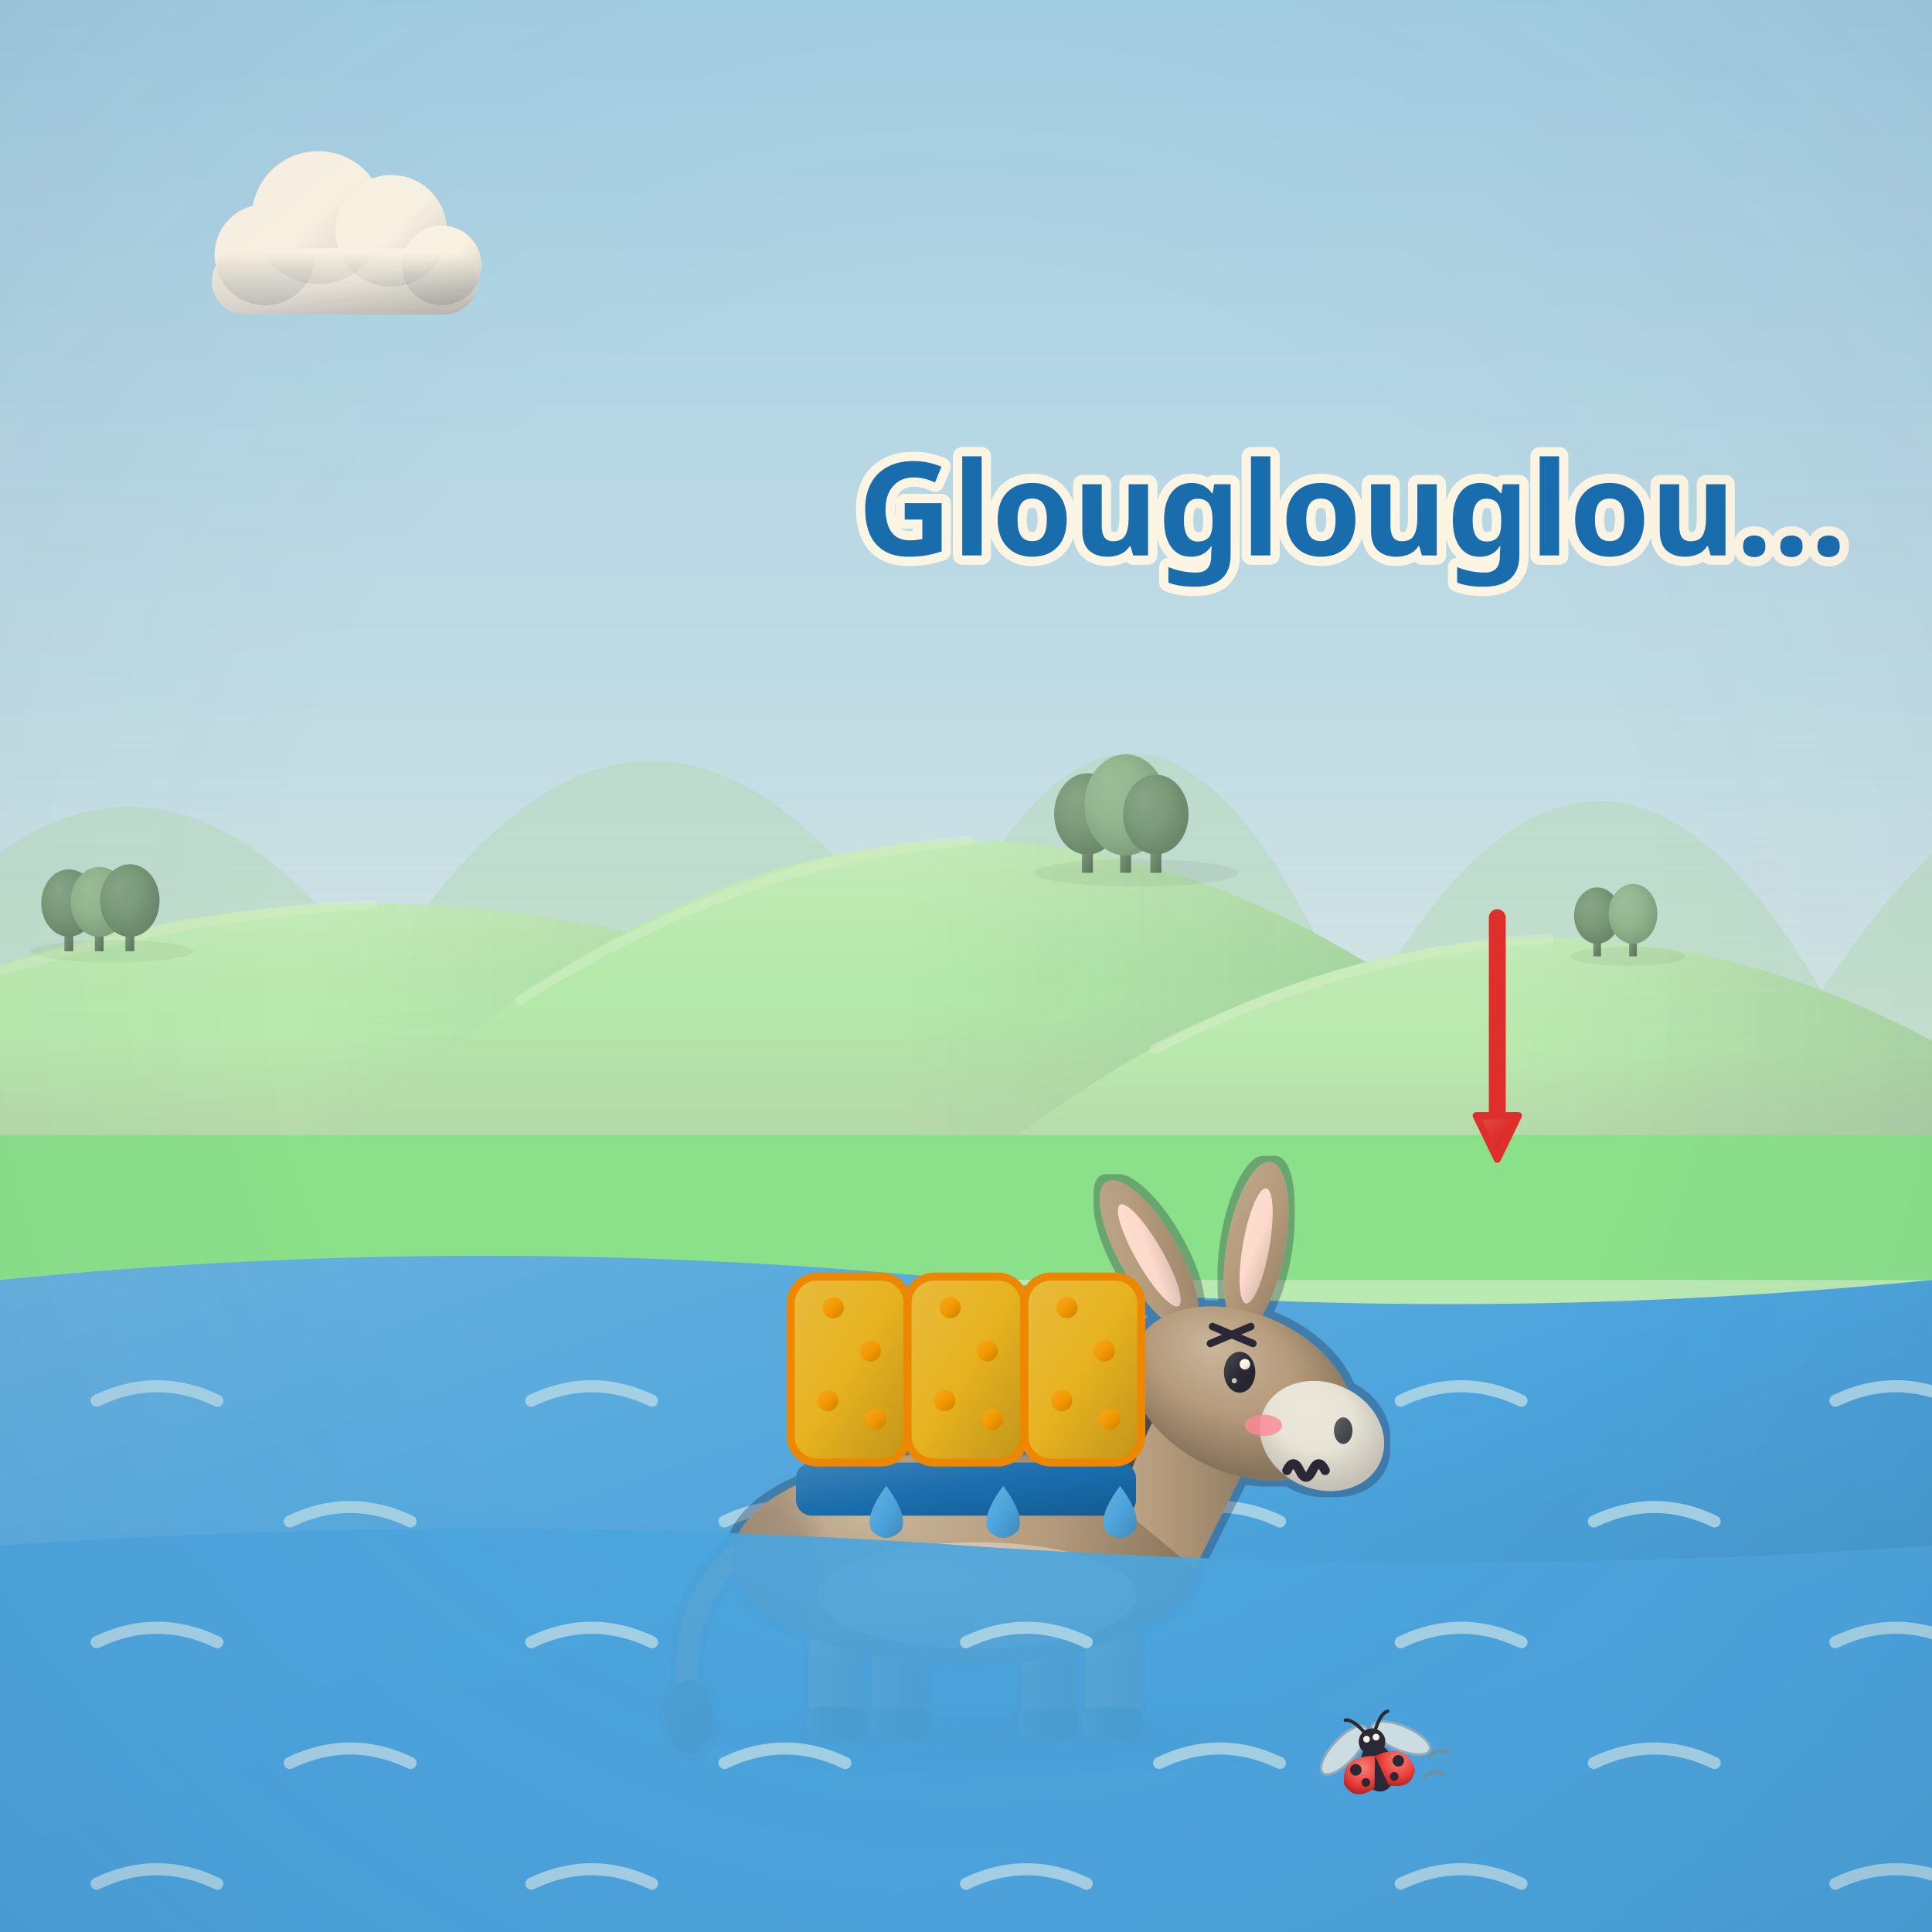
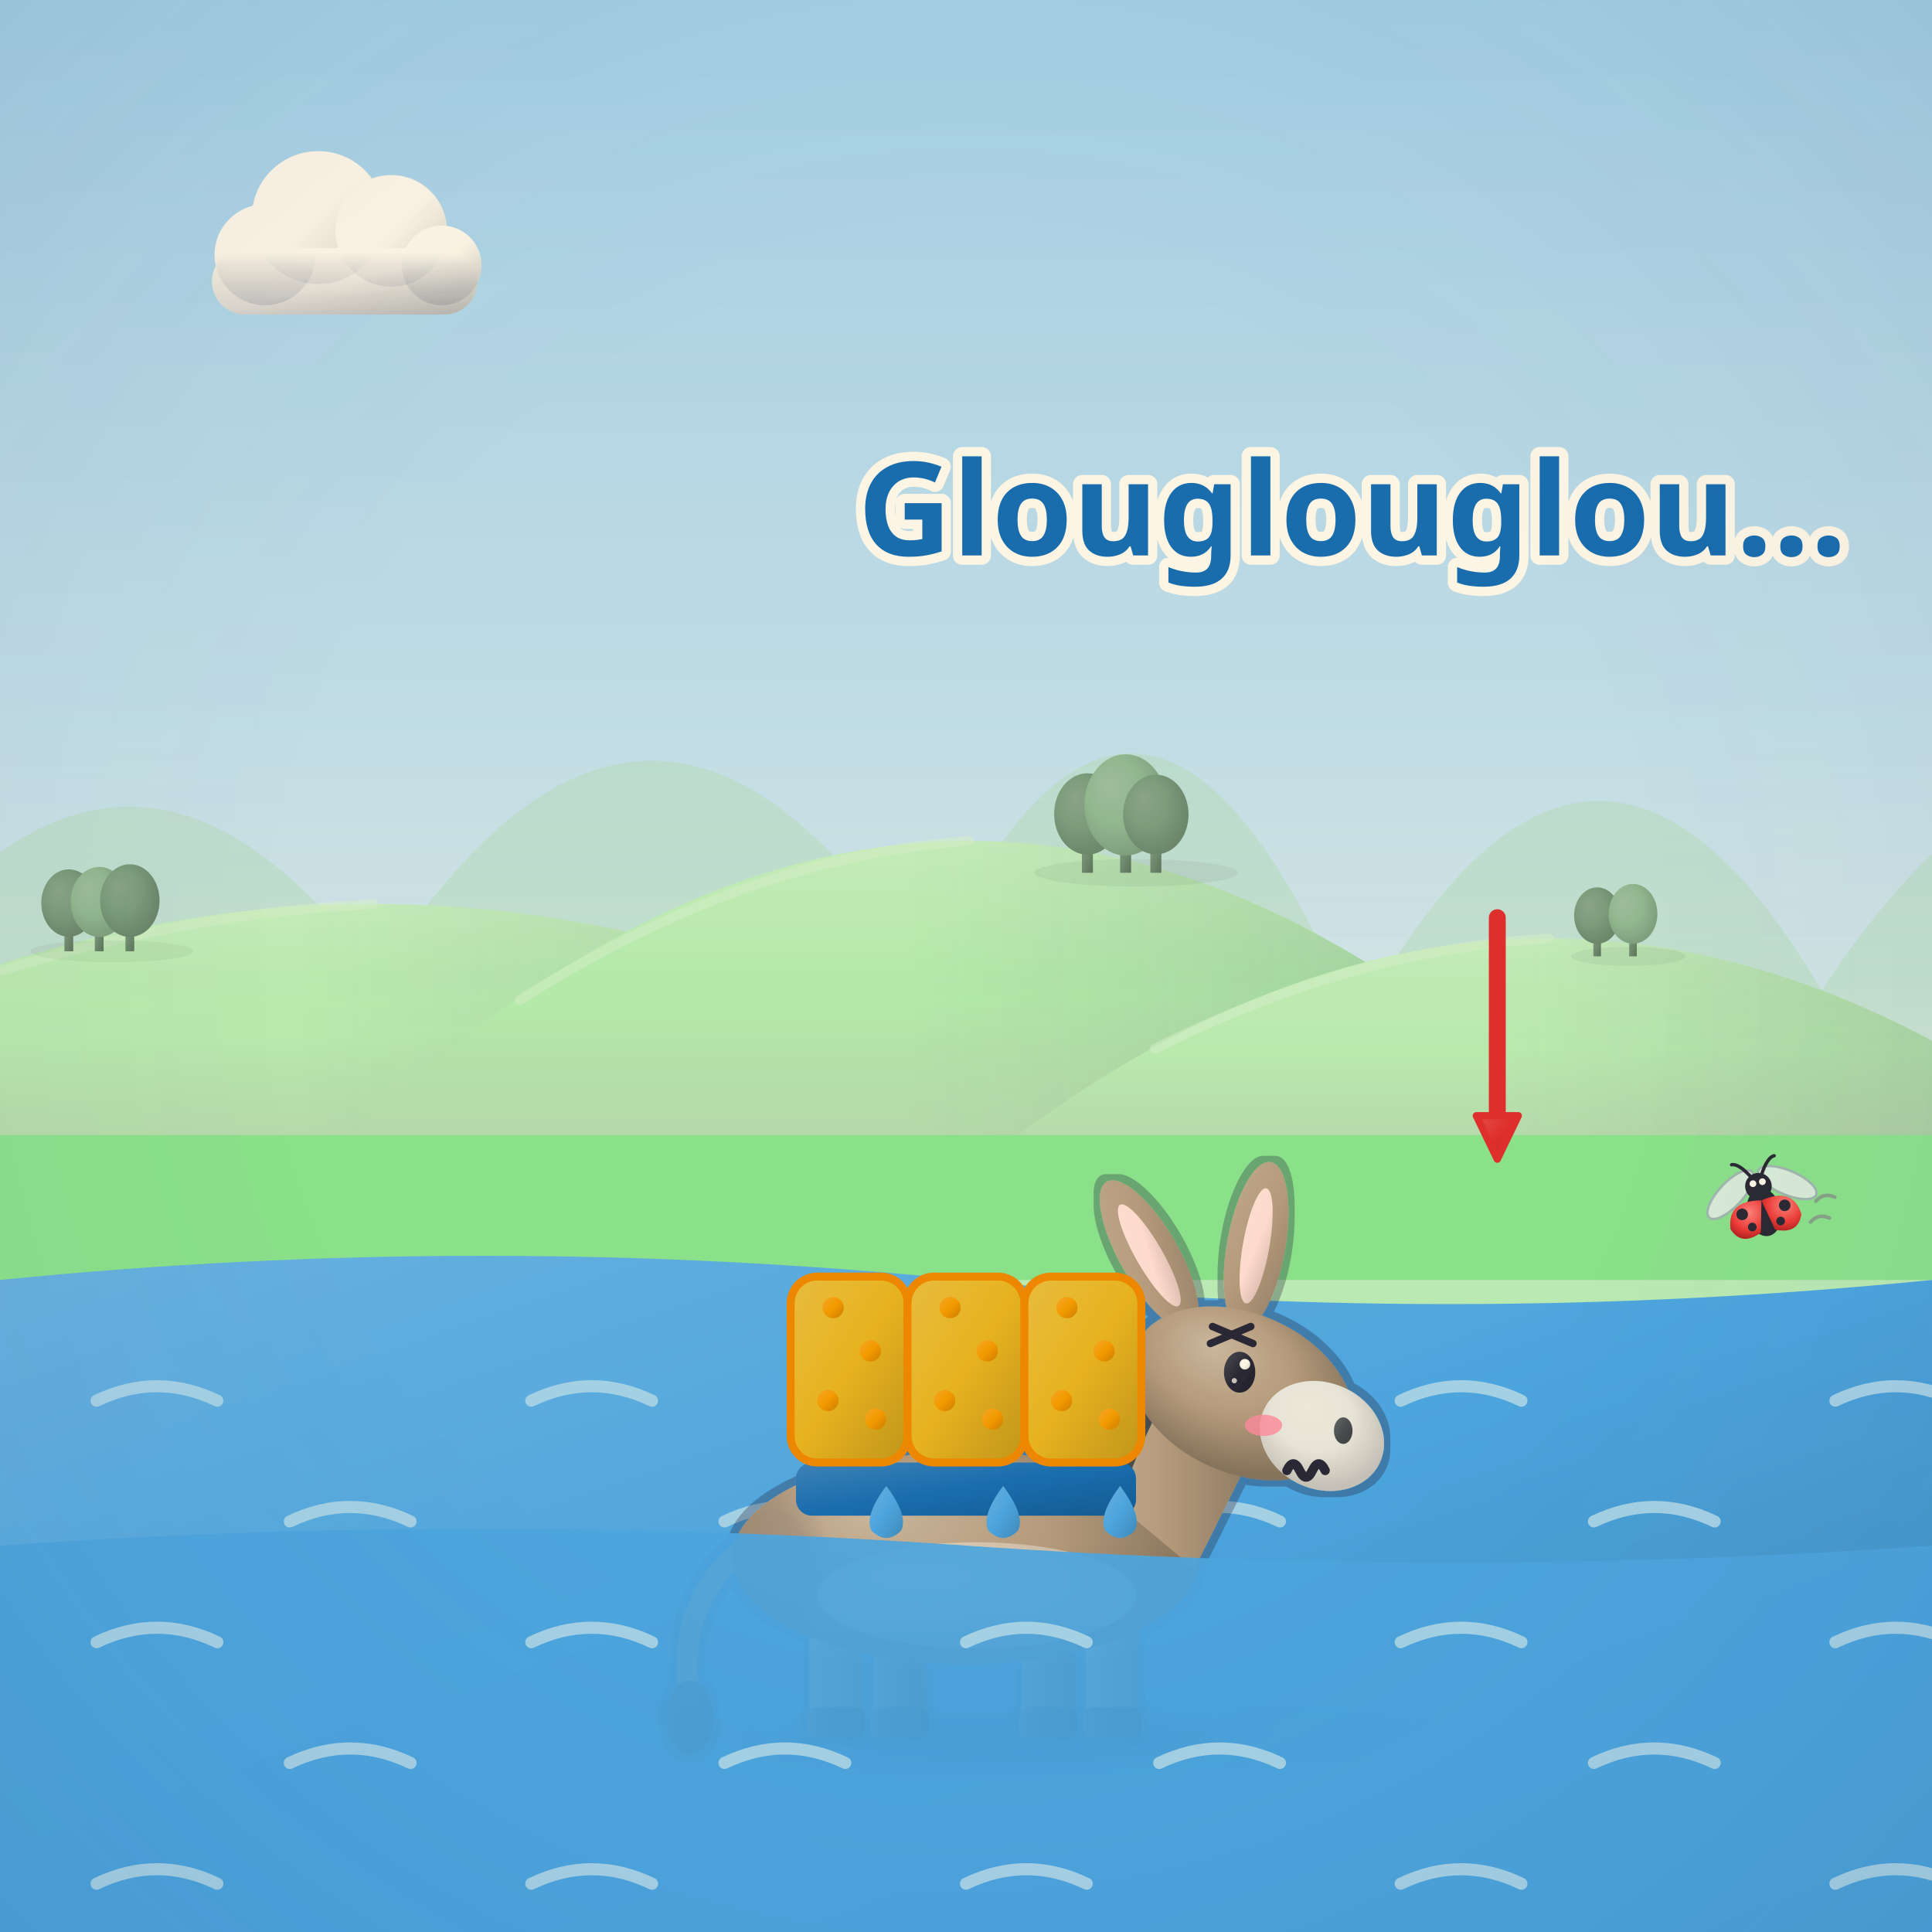
<svg xmlns="http://www.w3.org/2000/svg" viewBox="0 0 800 800" width="800" height="800">
  <defs>
    <linearGradient id="d47" x1="0" y1="0" x2="0" y2="1">
      <stop offset="0" stop-color="#a5d8ff" />
      <stop offset="0.5" stop-color="#cce9ff" />
      <stop offset="1" stop-color="#e7f5ff" />
    </linearGradient>
    <linearGradient id="vol0044542" x1="0" y1="0" x2="1" y2="1">
      <stop offset="0" stop-color="#ffffff" />
      <stop offset="0.5" stop-color="#fff" />
      <stop offset="1" stop-color="#d6d6d6" />
    </linearGradient>
    <radialGradient id="vol0786585" cx="0.4" cy="0.3" r="0.8">
      <stop offset="0" stop-color="#ff8787" />
      <stop offset="0.6" stop-color="#f03e3e" />
      <stop offset="1" stop-color="#a61e1e" />
    </radialGradient>
    <linearGradient id="vol0b51a96" x1="0" y1="0" x2="1" y2="0">
      <stop offset="0" stop-color="#ab9f91" />
      <stop offset="0.38" stop-color="#90806d" />
      <stop offset="1" stop-color="#64594c" />
    </linearGradient>
    <radialGradient id="vol0b5e702" cx="0.5" cy="0.5" r="0.5">
      <stop offset="0" stop-color="#1c2a52" stop-opacity="0.149" />
      <stop offset="0.62" stop-color="#1c2a52" stop-opacity="0.132" />
      <stop offset="1" stop-color="#1c2a52" stop-opacity="0" />
    </radialGradient>
    <linearGradient id="vol0faf7e7" x1="0" y1="-68" x2="0" y2="55" gradientUnits="userSpaceOnUse">
      <stop offset="0" stop-color="#ffffff" stop-opacity="0.5" />
      <stop offset="0.4" stop-color="#ffffff" stop-opacity="0" />
      <stop offset="0.62" stop-color="#1c2a52" stop-opacity="0" />
      <stop offset="1" stop-color="#1c2a52" stop-opacity="0.16" />
    </linearGradient>
    <radialGradient id="vol285ebc9" cx="0.5" cy="0.5" r="0.5">
      <stop offset="0" stop-color="#000" stop-opacity="0.286" />
      <stop offset="0.55" stop-color="#000" stop-opacity="0.143" />
      <stop offset="1" stop-color="#000" stop-opacity="0" />
    </radialGradient>
    <linearGradient id="vol2f2977d" x1="0" y1="0" x2="1" y2="0">
      <stop offset="0" stop-color="#7f8489" />
      <stop offset="0.38" stop-color="#495057" />
      <stop offset="1" stop-color="#33383c" />
    </linearGradient>
    <linearGradient id="vol38c8b34" x1="0" y1="0" x2="1" y2="1">
      <stop offset="0" stop-color="#4c4c59" />
      <stop offset="0.5" stop-color="#2b2b3a" />
      <stop offset="1" stop-color="#242430" />
    </linearGradient>
    <linearGradient id="vol3a218ea" x1="0" y1="0" x2="1" y2="1">
      <stop offset="0" stop-color="#ffe7e7" />
      <stop offset="0.5" stop-color="#ffe3e3" />
      <stop offset="1" stop-color="#d6bebe" />
    </linearGradient>
    <linearGradient id="vol41fbaca" x1="0" y1="0" x2="1" y2="1">
      <stop offset="0" stop-color="#f6ae28" />
      <stop offset="0.5" stop-color="#f59f00" />
      <stop offset="1" stop-color="#cd8500" />
    </linearGradient>
    <radialGradient id="vol4d128eb" cx="0.4" cy="0.4" r="0.6" fx="0.3" fy="0.3">
      <stop offset="0" stop-color="#9fc5ab" />
      <stop offset="0.55" stop-color="#93bea0" />
      <stop offset="1" stop-color="#81a78c" />
    </radialGradient>
    <radialGradient id="vol4d783b4" cx="0.4" cy="0.4" r="0.6" fx="0.3" fy="0.3">
      <stop offset="0" stop-color="#e5ddd5" />
      <stop offset="0.55" stop-color="#dacfc4" />
      <stop offset="1" stop-color="#c4bab0" />
    </radialGradient>
    <radialGradient id="vol669078c" cx="0.4" cy="0.4" r="0.6" fx="0.3" fy="0.3">
      <stop offset="0" stop-color="#eff1f3" />
      <stop offset="0.55" stop-color="#e9ecef" />
      <stop offset="1" stop-color="#c6c8cb" />
    </radialGradient>
    <radialGradient id="vol6a07f19" cx="0.4" cy="0.4" r="0.6" fx="0.3" fy="0.3">
      <stop offset="0" stop-color="#8bac96" />
      <stop offset="0.55" stop-color="#7ca188" />
      <stop offset="1" stop-color="#6d8d77" />
    </radialGradient>
    <radialGradient id="vol6d3fc39" cx="0.4" cy="0.4" r="0.6" fx="0.3" fy="0.3">
      <stop offset="0" stop-color="#cbbcac" />
      <stop offset="0.55" stop-color="#b5a089" />
      <stop offset="1" stop-color="#877866" />
    </radialGradient>
    <linearGradient id="vol7b71d87" x1="0" y1="0" x2="1" y2="1">
      <stop offset="0" stop-color="#3d87cb" />
      <stop offset="0.5" stop-color="#1971c2" />
      <stop offset="1" stop-color="#155ea2" />
    </linearGradient>
    <linearGradient id="vol813de33" x1="0" y1="0" x2="1" y2="1">
      <stop offset="0" stop-color="#c0af9b" />
      <stop offset="0.5" stop-color="#b5a089" />
      <stop offset="1" stop-color="#988673" />
    </linearGradient>
    <radialGradient id="vol8bda838" cx="0.5" cy="0.5" r="0.7">
      <stop offset="0.5" stop-color="#1c2a52" stop-opacity="0" />
      <stop offset="0.8" stop-color="#1c2a52" stop-opacity="0.036" />
      <stop offset="1" stop-color="#1c2a52" stop-opacity="0.08" />
    </radialGradient>
    <linearGradient id="vol8d309e7" x1="0" y1="0" x2="1" y2="1">
      <stop offset="0" stop-color="#666c71" />
      <stop offset="0.5" stop-color="#495057" />
      <stop offset="1" stop-color="#3d4349" />
    </linearGradient>
    <linearGradient id="vol904759d" x1="0" y1="0" x2="0" y2="1">
      <stop offset="0.35" stop-color="#f0f9ff" stop-opacity="0" />
      <stop offset="0.75" stop-color="#f0f9ff" stop-opacity="0.35" />
      <stop offset="1" stop-color="#f0f9ff" stop-opacity="0.1" />
    </linearGradient>
    <linearGradient id="vol9aae608" x1="0" y1="0" x2="0" y2="1">
      <stop offset="0" stop-color="#ffffff" stop-opacity="0" />
      <stop offset="1" stop-color="#ffffff" stop-opacity="0.3" />
    </linearGradient>
    <radialGradient id="vol9abd463" cx="0.5" cy="0.5" r="0.5">
      <stop offset="0" stop-color="#1c2a52" stop-opacity="0.117" />
      <stop offset="0.6" stop-color="#1c2a52" stop-opacity="0.059" />
      <stop offset="1" stop-color="#1c2a52" stop-opacity="0" />
    </radialGradient>
    <linearGradient id="vola88da3a" x1="0" y1="0" x2="1" y2="1">
      <stop offset="0" stop-color="#69b8f8" />
      <stop offset="0.5" stop-color="#4dabf7" />
      <stop offset="1" stop-color="#408fcf" />
    </linearGradient>
    <linearGradient id="volb32f7d0" x1="0" y1="0" x2="0" y2="1">
      <stop offset="0" stop-color="#c1f2cf" />
      <stop offset="1" stop-color="#b2f2bb" />
    </linearGradient>
    <linearGradient id="volba675e3" x1="0" y1="0" x2="1" y2="0">
      <stop offset="0.45" stop-color="#1c2a52" stop-opacity="0" />
      <stop offset="1" stop-color="#1c2a52" stop-opacity="0.16" />
    </linearGradient>
    <linearGradient id="volc04d6a3" x1="0" y1="0" x2="1" y2="1">
      <stop offset="0" stop-color="#85a08d" />
      <stop offset="0.5" stop-color="#6e8e78" />
      <stop offset="1" stop-color="#5c7764" />
    </linearGradient>
    <radialGradient id="volcc108b5" cx="0.4" cy="0.4" r="0.6" fx="0.3" fy="0.3">
      <stop offset="0" stop-color="#ccbeae" />
      <stop offset="0.55" stop-color="#b5a089" />
      <stop offset="1" stop-color="#877866" />
    </radialGradient>
    <linearGradient id="vole772153" x1="0" y1="0" x2="1" y2="1">
      <stop offset="0" stop-color="#ffffff" />
      <stop offset="0.5" stop-color="#ffffff" />
      <stop offset="1" stop-color="#d6d6d6" />
    </linearGradient>
    <linearGradient id="volea82945" x1="0" y1="0" x2="1" y2="1">
      <stop offset="0" stop-color="#e45151" />
      <stop offset="0.5" stop-color="#e03131" />
      <stop offset="1" stop-color="#bc2929" />
    </linearGradient>
    <linearGradient id="volee288ad" x1="0" y1="0" x2="1" y2="0">
      <stop offset="0" stop-color="#c7b7a6" />
      <stop offset="0.38" stop-color="#b5a089" />
      <stop offset="1" stop-color="#7e705f" />
    </linearGradient>
    <linearGradient id="volf1e2c96" x1="0" y1="0" x2="1" y2="0">
      <stop offset="0" stop-color="#c3b3a0" />
      <stop offset="0.38" stop-color="#b5a089" />
      <stop offset="1" stop-color="#877866" />
    </linearGradient>
    <linearGradient id="volf220c37" x1="0" y1="0" x2="1" y2="1">
      <stop offset="0" stop-color="#ebc446" />
      <stop offset="0.5" stop-color="#e8b923" />
      <stop offset="1" stop-color="#c29b1d" />
    </linearGradient>
    <linearGradient id="volfe59c7b" x1="0" y1="0" x2="0" y2="1">
      <stop offset="0" stop-color="#c7f5ce" />
      <stop offset="0.5" stop-color="#b2f2bb" />
      <stop offset="1" stop-color="#9cd4a4" />
    </linearGradient>
  </defs>
  <rect x="0" y="0" width="800" height="800" fill="url(#d47)" />
  <rect x="0" y="0" width="800" height="800" fill="url(#vol904759d)" />
  <g transform="translate(140 100) scale(0.55 0.55)">
    <g>
      <circle cx="-55" cy="10" r="38" fill="url(#vole772153)" />
      <circle cx="-15" cy="-18" r="50" fill="url(#vole772153)" />
      <circle cx="40" cy="-8" r="42" fill="url(#vole772153)" />
      <circle cx="78" cy="18" r="30" fill="url(#vole772153)" />
      <rect x="-95" y="5" width="200" height="50" rx="25" fill="url(#vole772153)" />
      <circle cx="-55" cy="10" r="38" fill="url(#vol0faf7e7)" />
      <circle cx="-15" cy="-18" r="50" fill="url(#vol0faf7e7)" />
      <circle cx="40" cy="-8" r="42" fill="url(#vol0faf7e7)" />
      <circle cx="78" cy="18" r="30" fill="url(#vol0faf7e7)" />
      <rect x="-95" y="5" width="200" height="50" rx="25" fill="url(#vol0faf7e7)" />
      <ellipse cx="-22" cy="-46" rx="22" ry="9" fill="#ffffff" transform="rotate(-12 -22 -46)" opacity="0.55" />
    </g>
  </g>
  <path d="M -60 480 L -60 419.5 Q 48.2 256.5 156.3 404.3 Q 269.9 225.6 383.5 404.6 Q 472.6 210 561.7 424.4 Q 658 246.3 754.3 410.2 Q 881.7 216.6 1009.1 421.8 L 1009.1 480 Z" fill="#aee2be" opacity="0.4" />
  <rect x="0" y="478" width="800" height="140" fill="url(#volb32f7d0)" />
  <path d="M -163.4 480 Q 154.6 268.7 472.6 480 Z" fill="url(#volfe59c7b)" />
  <path d="M -163.4 480 Q 154.6 268.7 472.6 480 Z" fill="url(#volba675e3)" />
  <path d="M -68 427.2 Q 43.3 379.7 154.6 374.4" fill="none" stroke="#d8f8dd" stroke-width="4" stroke-linecap="round" stroke-linejoin="round" opacity="0.5" />
  <g transform="translate(40.9 393.9) scale(0.912 0.912)">
    <ellipse cx="6" cy="0" rx="37" ry="5" fill="#000" opacity="0.05" />
    <rect x="-15.6" y="-10" width="4" height="10" fill="url(#volc04d6a3)" />
    <ellipse cx="-13.6" cy="-21.9" rx="12.5" ry="15.3" fill="url(#vol6a07f19)" />
    <rect x="-1.8" y="-10" width="4" height="10" fill="url(#volc04d6a3)" />
    <ellipse cx="0.2" cy="-22.4" rx="13" ry="15.9" fill="url(#vol4d128eb)" />
    <rect x="12.1" y="-10" width="4" height="10" fill="url(#volc04d6a3)" />
    <ellipse cx="14.1" cy="-23" rx="13.5" ry="16.5" fill="url(#vol6a07f19)" />
  </g>
  <path d="M 135.6 480 Q 401.4 216.4 667.2 480 Z" fill="url(#volfe59c7b)" />
  <path d="M 135.6 480 Q 401.4 216.4 667.2 480 Z" fill="url(#volba675e3)" />
  <path d="M 215.3 414.1 Q 308.3 354.8 401.4 348.2" fill="none" stroke="#d8f8dd" stroke-width="4" stroke-linecap="round" stroke-linejoin="round" opacity="0.5" />
  <g transform="translate(463.7 361.4) scale(1.138 1.138)">
    <ellipse cx="6" cy="0" rx="37" ry="5" fill="#000" opacity="0.05" />
    <rect x="-13.8" y="-10" width="4" height="10" fill="url(#volc04d6a3)" />
    <ellipse cx="-11.8" cy="-21.4" rx="12.1" ry="14.8" fill="url(#vol6a07f19)" />
    <rect x="0.1" y="-10" width="4" height="10" fill="url(#volc04d6a3)" />
    <ellipse cx="2.1" cy="-24.7" rx="15" ry="18.4" fill="url(#vol4d128eb)" />
    <rect x="11.1" y="-10" width="4" height="10" fill="url(#volc04d6a3)" />
    <ellipse cx="13.1" cy="-21.2" rx="11.9" ry="14.5" fill="url(#vol6a07f19)" />
  </g>
  <path d="M 408.3 480 Q 641.4 297.3 874.5 480 Z" fill="url(#volfe59c7b)" />
  <path d="M 408.3 480 Q 641.4 297.3 874.5 480 Z" fill="url(#volba675e3)" />
  <path d="M 478.2 434.3 Q 559.8 393.2 641.4 388.6" fill="none" stroke="#d8f8dd" stroke-width="4" stroke-linecap="round" stroke-linejoin="round" opacity="0.5" />
  <g transform="translate(669.4 396) scale(0.789 0.789)">
    <ellipse cx="6" cy="0" rx="30" ry="5" fill="#000" opacity="0.05" />
    <rect x="-12.2" y="-10" width="4" height="10" fill="url(#volc04d6a3)" />
    <ellipse cx="-10.2" cy="-21.4" rx="12.1" ry="14.8" fill="url(#vol6a07f19)" />
    <rect x="6.6" y="-10" width="4" height="10" fill="url(#volc04d6a3)" />
    <ellipse cx="8.6" cy="-22.3" rx="12.8" ry="15.7" fill="url(#vol4d128eb)" />
  </g>
  <rect x="0" y="403" width="800" height="81" fill="url(#vol9aae608)" />
  <rect x="0" y="470" width="800" height="60" fill="#8ce99a" />
  <path d="M 0 530 Q 200 510 400 530 T 800 530 L 800 800 L 0 800 Z" fill="url(#vola88da3a)" />
  <path d="M 40 580 q 25 -12 50 0 M 220 580 q 25 -12 50 0 M 400 580 q 25 -12 50 0 M 580 580 q 25 -12 50 0 M 760 580 q 25 -12 50 0" fill="none" stroke="#a5d8ff" stroke-width="5" stroke-linecap="round" stroke-linejoin="round" />
  <path d="M 120 630 q 25 -12 50 0 M 300 630 q 25 -12 50 0 M 480 630 q 25 -12 50 0 M 660 630 q 25 -12 50 0 M 840 630 q 25 -12 50 0" fill="none" stroke="#a5d8ff" stroke-width="5" stroke-linecap="round" stroke-linejoin="round" />
  <path d="M 40 680 q 25 -12 50 0 M 220 680 q 25 -12 50 0 M 400 680 q 25 -12 50 0 M 580 680 q 25 -12 50 0 M 760 680 q 25 -12 50 0" fill="none" stroke="#a5d8ff" stroke-width="5" stroke-linecap="round" stroke-linejoin="round" />
  <path d="M 120 730 q 25 -12 50 0 M 300 730 q 25 -12 50 0 M 480 730 q 25 -12 50 0 M 660 730 q 25 -12 50 0 M 840 730 q 25 -12 50 0" fill="none" stroke="#a5d8ff" stroke-width="5" stroke-linecap="round" stroke-linejoin="round" />
  <path d="M 40 780 q 25 -12 50 0 M 220 780 q 25 -12 50 0 M 400 780 q 25 -12 50 0 M 580 780 q 25 -12 50 0 M 760 780 q 25 -12 50 0" fill="none" stroke="#a5d8ff" stroke-width="5" stroke-linecap="round" stroke-linejoin="round" />
  <g transform="translate(400 720) scale(1.1 1.1)">
    <filter id="c49" x="-15%" y="-15%" width="130%" height="130%">
      <feMorphology in="SourceAlpha" operator="dilate" radius="2.2" result="e" />
      <feFlood flood-color="#2b2b3a" flood-opacity="0.3" />
      <feComposite in2="e" operator="in" result="o" />
      <feMerge>
        <feMergeNode in="o" />
        <feMergeNode in="SourceGraphic" />
      </feMerge>
    </filter>
    <g filter="url(#c49)">
      <ellipse cx="46" cy="-2.2" rx="140" ry="13.8" fill="url(#vol9abd463)" />
      <ellipse cx="6" cy="0" rx="105" ry="14.3" fill="url(#vol285ebc9)" />
      <path d="M -80 -74 Q -110 -54 -104 -14" fill="none" stroke="#b5a089" stroke-width="8" stroke-linecap="round" stroke-linejoin="round" />
      <ellipse cx="-104" cy="-8" rx="9" ry="14" fill="url(#vol8d309e7)" />
      <rect x="-59" y="-54" width="20" height="54" rx="8" fill="url(#volee288ad)" />
      <rect x="-60" y="-12" width="22" height="12" rx="4" fill="url(#vol2f2977d)" />
      <rect x="-35" y="-54" width="20" height="54" rx="8" fill="url(#vol0b51a96)" />
      <rect x="-36" y="-12" width="22" height="12" rx="4" fill="url(#vol2f2977d)" />
      <rect x="21" y="-54" width="20" height="54" rx="8" fill="url(#vol0b51a96)" />
      <rect x="20" y="-12" width="22" height="12" rx="4" fill="url(#vol2f2977d)" />
      <rect x="45" y="-54" width="20" height="54" rx="8" fill="url(#volee288ad)" />
      <rect x="44" y="-12" width="22" height="12" rx="4" fill="url(#vol2f2977d)" />
      <ellipse cx="0" cy="-68" rx="88" ry="40" fill="url(#vol6d3fc39)" />
      <ellipse cx="4" cy="-54" rx="60" ry="20" fill="url(#vol4d783b4)" />
      <clipPath id="k48">
        <ellipse cx="0" cy="-68" rx="88" ry="40" fill="#000" />
      </clipPath>
      <g clip-path="url(#k48)">
        <ellipse cx="10" cy="-32" rx="90" ry="16" fill="url(#vol0b5e702)" />
        <ellipse cx="-74" cy="-64" rx="24" ry="34" fill="url(#vol0b5e702)" />
        <ellipse cx="-24" cy="-96" rx="40" ry="7" fill="#fff" transform="rotate(-4 -24 -96)" opacity="0.24" />
      </g>
      <polygon points="50,-94 80,-144 116,-124 86,-64" fill="url(#volf1e2c96)" />
      <path d="M 56 -96 Q 70 -134 88 -154" fill="none" stroke="#495057" stroke-width="8" stroke-linecap="round" stroke-linejoin="round" />
      <g transform="translate(84 -156) rotate(-30)">
        <ellipse cx="0" cy="-30" rx="11" ry="32" fill="url(#vol813de33)" />
        <ellipse cx="0" cy="-30" rx="5" ry="22" fill="url(#vol3a218ea)" />
      </g>
      <g transform="translate(104 -156) rotate(10)">
        <ellipse cx="0" cy="-30" rx="11" ry="32" fill="url(#vol813de33)" />
        <ellipse cx="0" cy="-30" rx="5" ry="22" fill="url(#vol3a218ea)" />
      </g>
      <ellipse cx="104" cy="-130" rx="44" ry="30" fill="url(#volcc108b5)" transform="rotate(24 104 -130)" />
      <ellipse cx="134" cy="-114" rx="24" ry="20" fill="url(#vol669078c)" transform="rotate(24 134 -114)" />
      <ellipse cx="142" cy="-116" rx="3.5" ry="5" fill="url(#vol8d309e7)" />
      <ellipse cx="103" cy="-138" rx="5.9" ry="7.7" fill="url(#vol38c8b34)" />
      <circle cx="105" cy="-141" r="2" fill="url(#vol0044542)" />
      <circle cx="101" cy="-134.8" r="1" fill="#fff" opacity="0.75" />
      <g transform="translate(100 -136) scale(0.8 0.8)">
        <line x1="-10" y1="-16" x2="9" y2="-24" stroke="#2b2b3a" stroke-width="3.5" stroke-linecap="round" />
        <line x1="10" y1="-16" x2="-9" y2="-24" stroke="#2b2b3a" stroke-width="3.5" stroke-linecap="round" />
      </g>
      <ellipse cx="112" cy="-118" rx="7" ry="4" fill="#ff8fab" opacity="0.8" />
      <g transform="translate(128 -104)">
        <path d="M -7.2 3 q 2.4 -5 4.8 0 q 2.4 5 4.8 0 q 2.4 -5 4.8 0" fill="none" stroke="#2b2b3a" stroke-width="3.5" stroke-linecap="round" stroke-linejoin="round" />
      </g>
    </g>
  </g>
  <g transform="translate(400 616.6) scale(1.1 1.1)">
    <rect x="-64" y="-10" width="128" height="20" rx="6" fill="url(#vol7b71d87)" />
    <rect x="-66" y="-80" width="44" height="70" rx="10" fill="url(#volf220c37)" stroke="#f08c00" stroke-width="3" />
    <circle cx="-52" cy="-33.3" r="4" fill="url(#vol41fbaca)" />
    <circle cx="-36" cy="-52" r="4" fill="url(#vol41fbaca)" />
    <circle cx="-50" cy="-68.3" r="4" fill="url(#vol41fbaca)" />
    <circle cx="-34" cy="-26.3" r="4" fill="url(#vol41fbaca)" />
    <g transform="translate(-30 10) scale(0.7 0.7)">
      <path d="M 0 -16 Q 12 0 8 8 Q 0 16 -8 8 Q -12 0 0 -16 Z" fill="url(#vola88da3a)" />
    </g>
    <rect x="-22" y="-80" width="44" height="70" rx="10" fill="url(#volf220c37)" stroke="#f08c00" stroke-width="3" />
    <circle cx="-8" cy="-33.3" r="4" fill="url(#vol41fbaca)" />
    <circle cx="8" cy="-52" r="4" fill="url(#vol41fbaca)" />
    <circle cx="-6" cy="-68.3" r="4" fill="url(#vol41fbaca)" />
    <circle cx="10" cy="-26.3" r="4" fill="url(#vol41fbaca)" />
    <g transform="translate(14 10) scale(0.7 0.7)">
      <path d="M 0 -16 Q 12 0 8 8 Q 0 16 -8 8 Q -12 0 0 -16 Z" fill="url(#vola88da3a)" />
    </g>
    <rect x="22" y="-80" width="44" height="70" rx="10" fill="url(#volf220c37)" stroke="#f08c00" stroke-width="3" />
    <circle cx="36" cy="-33.3" r="4" fill="url(#vol41fbaca)" />
    <circle cx="52" cy="-52" r="4" fill="url(#vol41fbaca)" />
    <circle cx="38" cy="-68.3" r="4" fill="url(#vol41fbaca)" />
    <circle cx="54" cy="-26.3" r="4" fill="url(#vol41fbaca)" />
    <g transform="translate(58 10) scale(0.7 0.7)">
      <path d="M 0 -16 Q 12 0 8 8 Q 0 16 -8 8 Q -12 0 0 -16 Z" fill="url(#vola88da3a)" />
    </g>
  </g>
  <path d="M 0 640 Q 200 626 400 640 T 800 640 L 800 800 L 0 800 Z" fill="#4dabf7" opacity="0.92" />
  <path d="M 40 680 q 25 -12 50 0 M 220 680 q 25 -12 50 0 M 400 680 q 25 -12 50 0 M 580 680 q 25 -12 50 0 M 760 680 q 25 -12 50 0" fill="none" stroke="#a5d8ff" stroke-width="5" stroke-linecap="round" stroke-linejoin="round" />
  <path d="M 120 730 q 25 -12 50 0 M 300 730 q 25 -12 50 0 M 480 730 q 25 -12 50 0 M 660 730 q 25 -12 50 0 M 840 730 q 25 -12 50 0" fill="none" stroke="#a5d8ff" stroke-width="5" stroke-linecap="round" stroke-linejoin="round" />
  <path d="M 40 780 q 25 -12 50 0 M 220 780 q 25 -12 50 0 M 400 780 q 25 -12 50 0 M 580 780 q 25 -12 50 0 M 760 780 q 25 -12 50 0" fill="none" stroke="#a5d8ff" stroke-width="5" stroke-linecap="round" stroke-linejoin="round" />
  <text x="560" y="230" font-family="Fredoka, Andika, sans-serif" font-weight="700" font-size="54" text-anchor="middle" fill="#1971c2" stroke="#fff" stroke-width="7.7" stroke-linejoin="round" paint-order="stroke">Glouglouglou…</text>
  <g>
    <line x1="620" y1="380" x2="620" y2="464" stroke="#e03131" stroke-width="7" stroke-linecap="round" />
    <polygon points="620,480 611.3,462 628.7,462" fill="url(#volea82945)" stroke="#e03131" stroke-width="3" stroke-linejoin="round" />
  </g>
-   <g transform="translate(570 730) rotate(-12) scale(-1 1)">
+   <g transform="translate(730 500) rotate(-12) scale(-1 1)">
    <g data-relief="non">
      <ellipse cx="-12" cy="-8" rx="13" ry="5" fill="#e7f5ff" transform="rotate(-35 -12 -8)" opacity="0.85" stroke="#a5b4c8" stroke-width="1" />
      <ellipse cx="12" cy="-8" rx="13" ry="5" fill="#e7f5ff" transform="rotate(35 12 -8)" opacity="0.85" stroke="#a5b4c8" stroke-width="1" />
      <ellipse cx="0" cy="2" rx="7" ry="10" fill="#2b2b3a" />
      <circle cx="0" cy="-9" r="5.5" fill="#2b2b3a" />
      <circle cx="-2" cy="-10.5" r="1.4" fill="#fff" />
      <circle cx="2" cy="-10.5" r="1.4" fill="#fff" />
      <path d="M -2 -13 Q -6 -20 -9 -20 M 2 -13 Q 6 -20 9 -20" fill="none" stroke="#2b2b3a" stroke-width="1.4" stroke-linecap="round" stroke-linejoin="round" />
      <path d="M 0 -3 Q -14 -6 -15 6 Q -12 14 -3 10 Z" fill="url(#vol0786585)" />
      <circle cx="-9" cy="1" r="2.4" fill="#2b2b3a" />
      <circle cx="-6" cy="7" r="1.8" fill="#2b2b3a" />
      <path d="M 0 -3 Q 14 -6 15 6 Q 12 14 3 10 Z" fill="url(#vol0786585)" />
      <circle cx="9" cy="1" r="2.4" fill="#2b2b3a" />
      <circle cx="6" cy="7" r="1.8" fill="#2b2b3a" />
      <path d="M -26 10 q 4 -3 8 0 M -30 2 q 4 -3 8 0" fill="none" stroke="#868e96" stroke-width="1.5" stroke-linecap="round" stroke-linejoin="round" opacity="0.7" />
    </g>
  </g>
  <g data-finition="teinte">
    <rect x="0" y="0" width="800" height="800" fill="#fdf5e4" style="mix-blend-mode:multiply" />
  </g>
  <g data-finition="oui">
    <rect x="0" y="0" width="800" height="800" fill="url(#vol8bda838)" />
  </g>
</svg>
